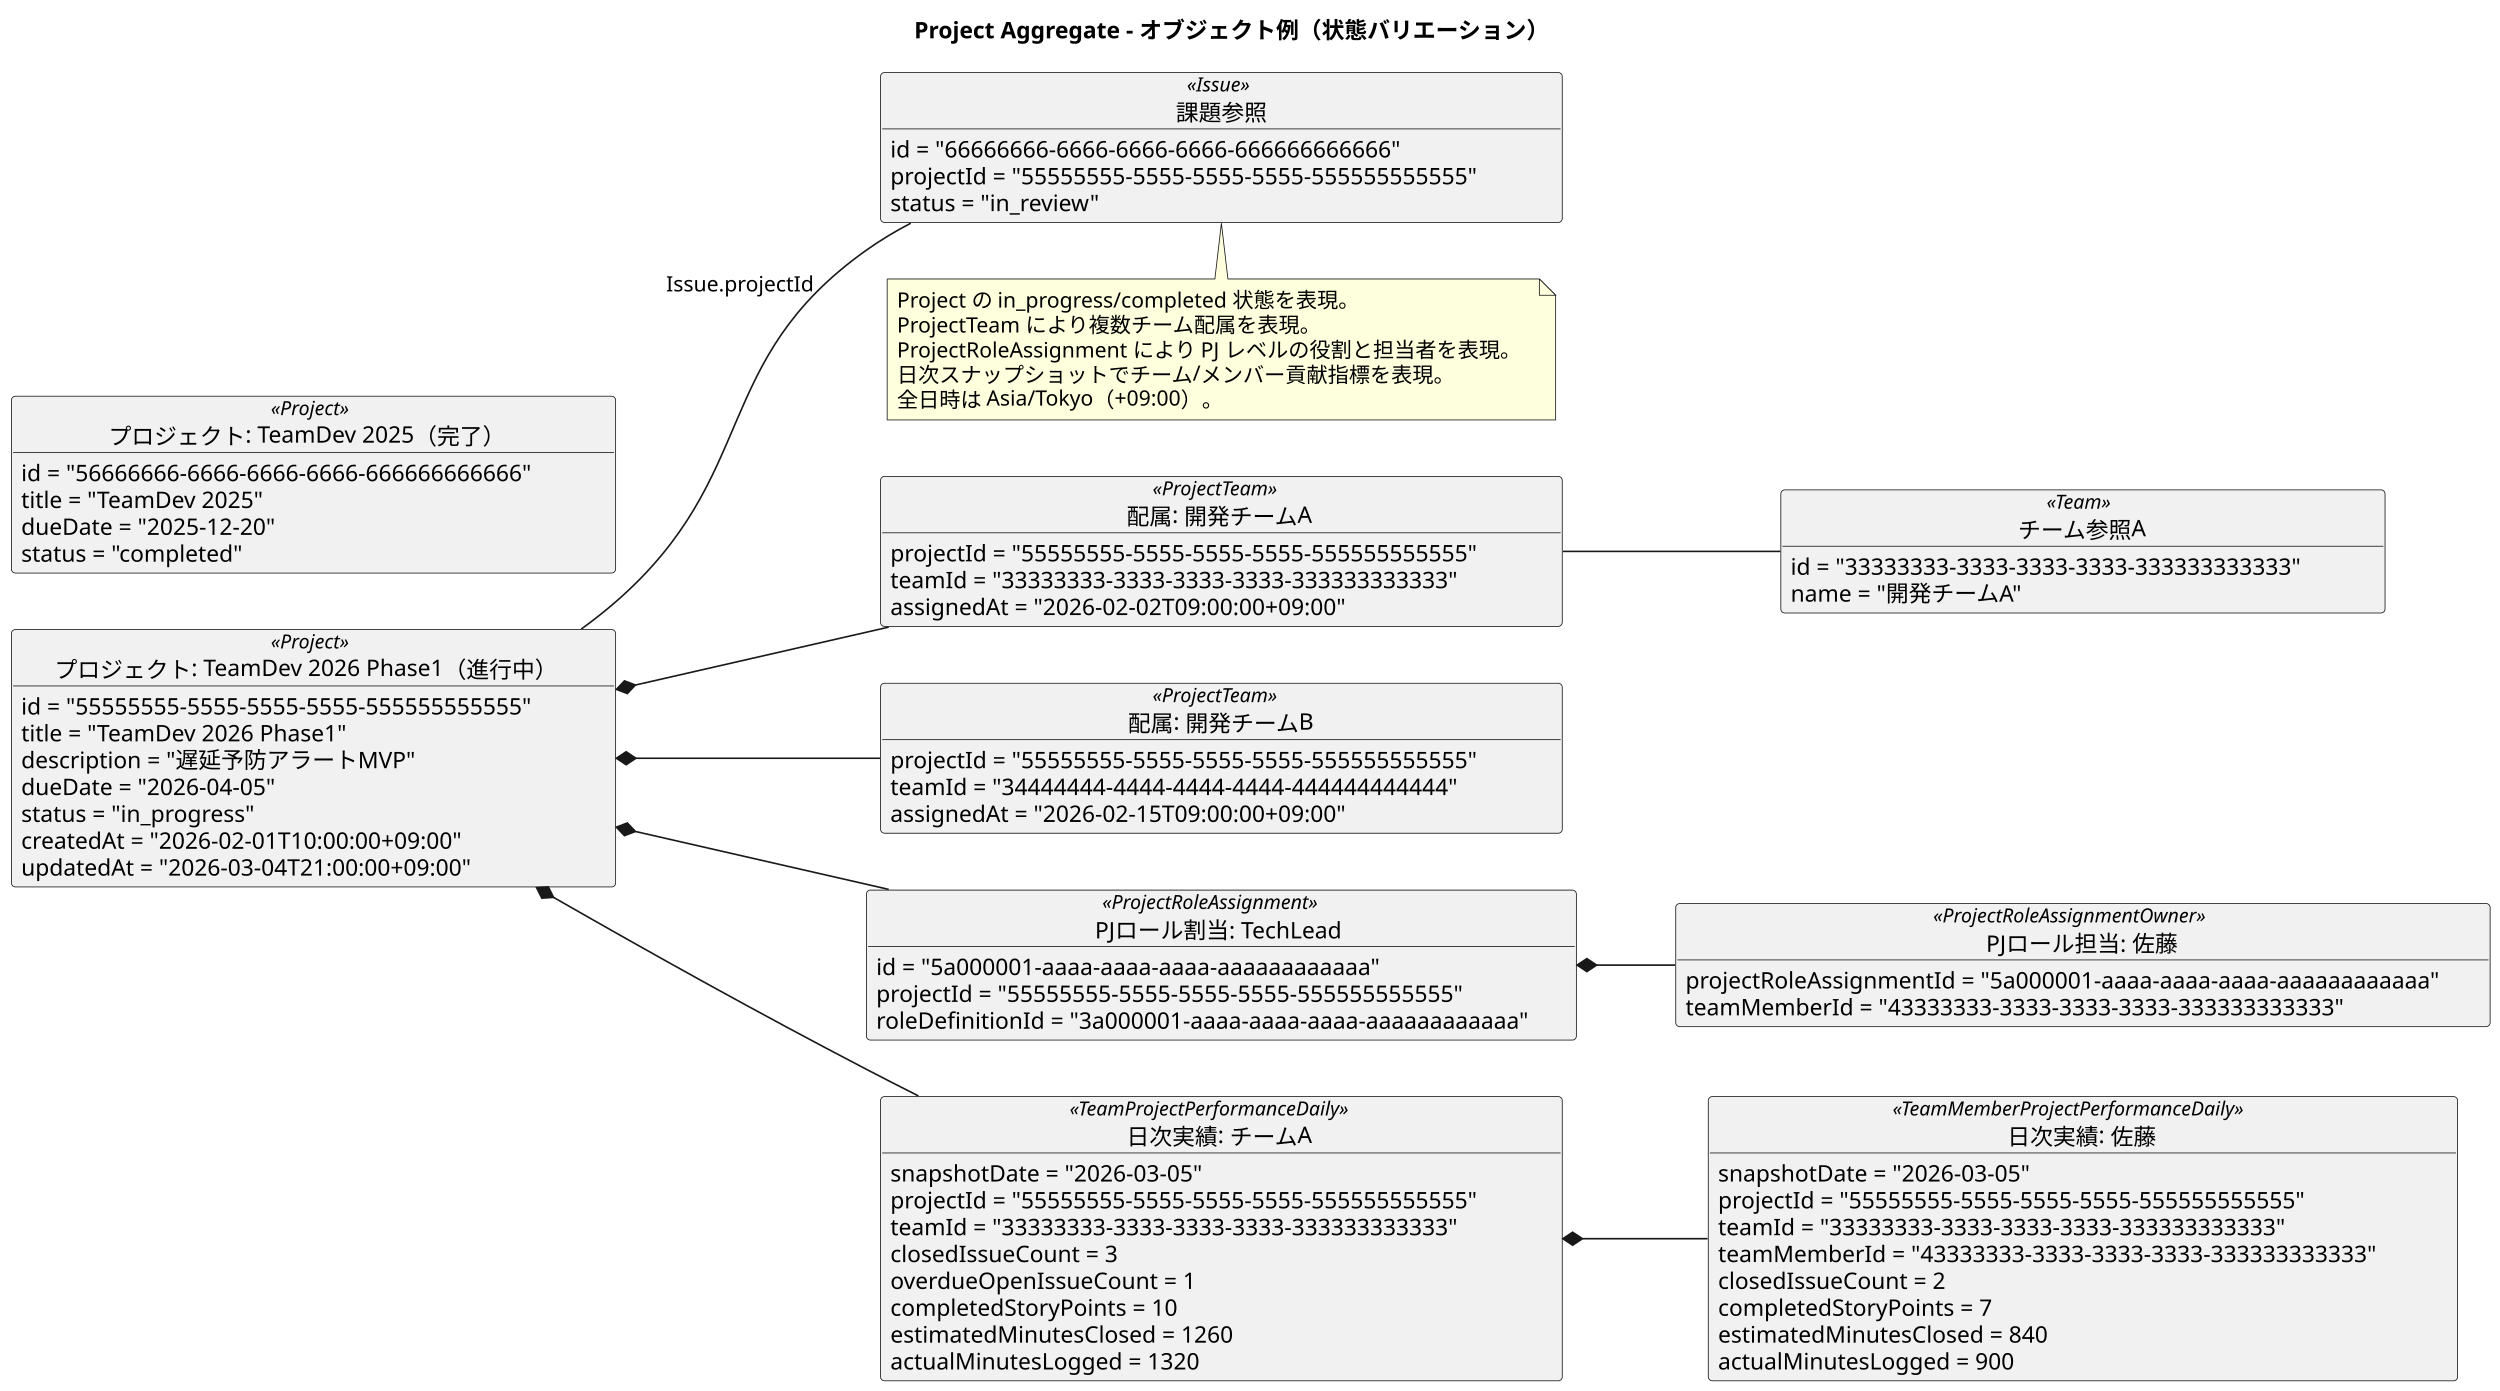
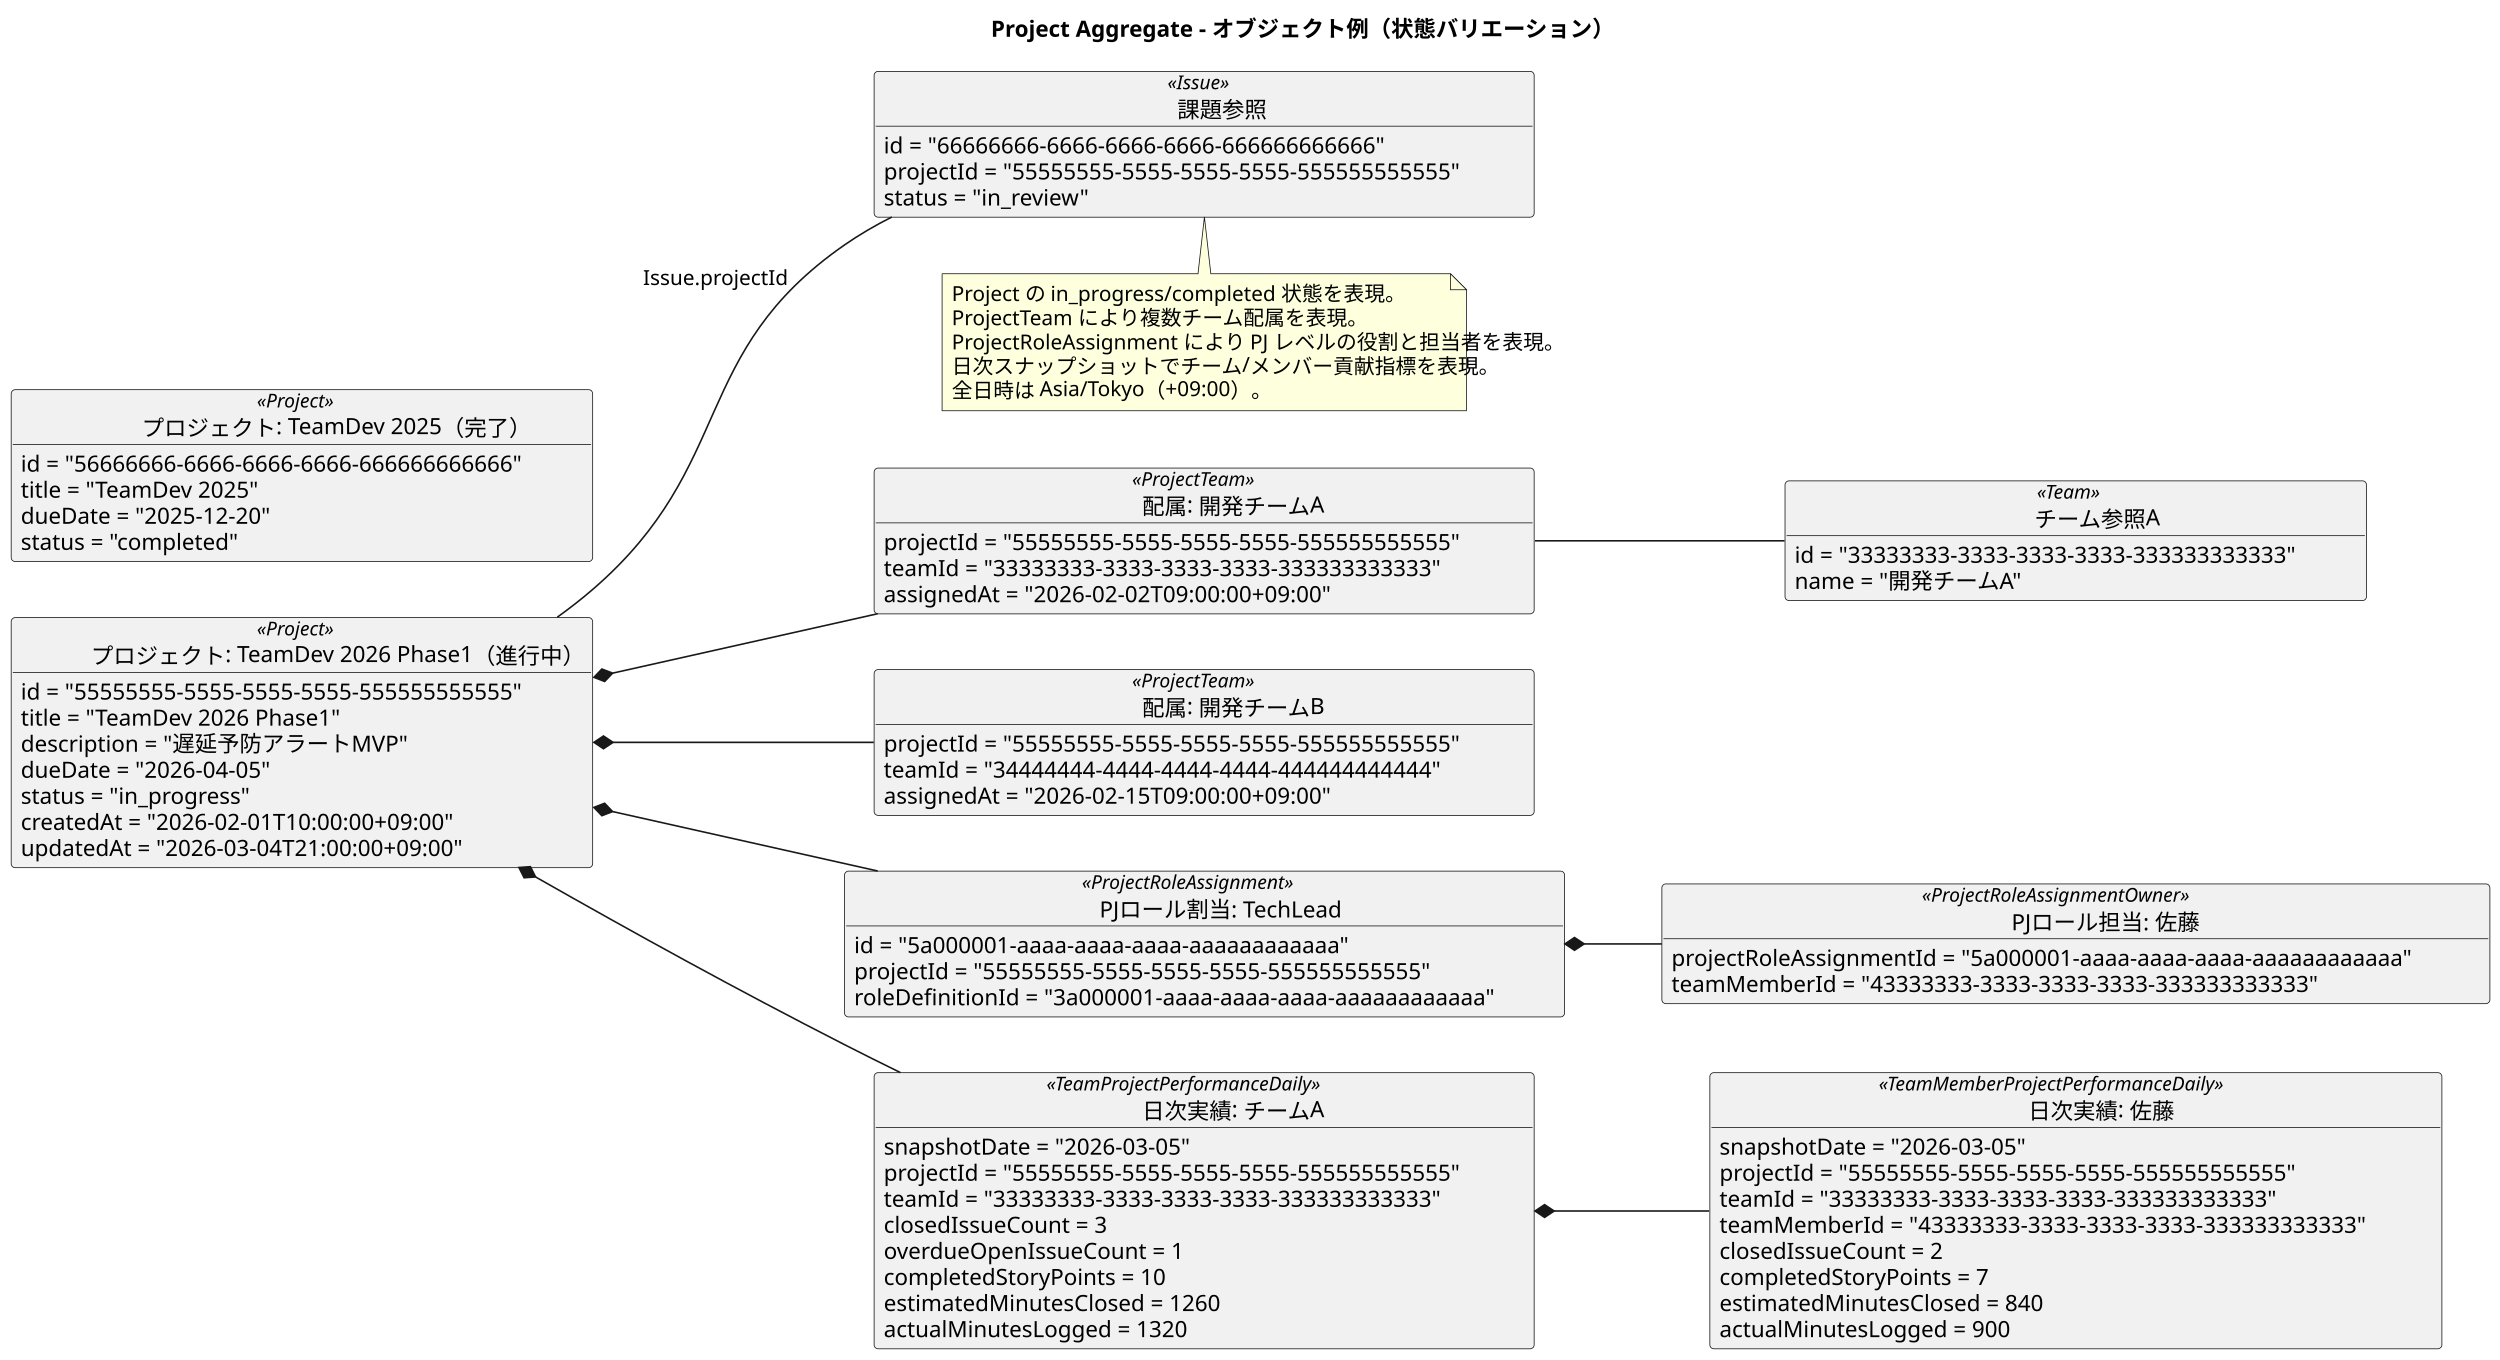
- <svg xmlns="http://www.w3.org/2000/svg" contentStyleType="text/css" data-diagram-type="CLASS" height="854px" preserveAspectRatio="none" style="width:1535px;height:854px;background:#FFFFFF;" version="1.1" viewBox="0 0 1535 854" width="1535px" zoomAndPan="magnify">
+ <svg xmlns="http://www.w3.org/2000/svg" contentStyleType="text/css" data-diagram-type="CLASS" height="850px" preserveAspectRatio="none" style="width:1563px;height:850px;background:#FFFFFF;" version="1.1" viewBox="0 0 1563 850" width="1563px" zoomAndPan="magnify">
  <defs />
  <g>
    <g class="title" data-source-line="1">
-       <text fill="#000000" font-family="sans-serif" font-size="14" font-weight="bold" lengthAdjust="spacing" textLength="399.356" x="561.295" y="23.535">Project Aggregate - オブジェクト例（状態バリエーション）</text>
+       <text fill="#000000" font-family="sans-serif" font-size="14" font-weight="bold" lengthAdjust="spacing" textLength="310.659" x="619.511" y="22.995">Project Aggregate - オブジェクト例（状態バリエーション）</text>
    </g>
    <g class="entity" data-qualified-name="project_in_progress" data-source-line="7" id="ent0002">
-       <rect fill="#F1F1F1" height="158.039" rx="2.5" ry="2.5" style="stroke:#181818;stroke-width:0.5;" width="370.989" x="7" y="386.55" />
-       <text fill="#000000" font-family="sans-serif" font-size="12" font-style="italic" lengthAdjust="spacing" textLength="52.459" x="166.265" y="398.151">«Project»</text>
-       <text fill="#000000" font-family="sans-serif" font-size="14" lengthAdjust="spacing" textLength="318.062" x="33.463" y="416.217">プロジェクト: TeamDev 2026 Phase1（進行中）</text>
-       <line style="stroke:#181818;stroke-width:0.5;" x1="8" x2="376.989" y1="421.171" y2="421.171" />
-       <text fill="#000000" font-family="sans-serif" font-size="14" lengthAdjust="spacing" textLength="358.989" x="13" y="438.706">id = "55555555-5555-5555-5555-555555555555"</text>
-       <text fill="#000000" font-family="sans-serif" font-size="14" lengthAdjust="spacing" textLength="212.017" x="13" y="455.194">title = "TeamDev 2026 Phase1"</text>
-       <text fill="#000000" font-family="sans-serif" font-size="14" lengthAdjust="spacing" textLength="247.475" x="13" y="471.682">description = "遅延予防アラートMVP"</text>
-       <text fill="#000000" font-family="sans-serif" font-size="14" lengthAdjust="spacing" textLength="174.023" x="13" y="488.171">dueDate = "2026-04-05"</text>
-       <text fill="#000000" font-family="sans-serif" font-size="14" lengthAdjust="spacing" textLength="151.019" x="13" y="504.659">status = "in_progress"</text>
-       <text fill="#000000" font-family="sans-serif" font-size="14" lengthAdjust="spacing" textLength="304.438" x="13" y="521.147">createdAt = "2026-02-01T10:00:00+09:00"</text>
-       <text fill="#000000" font-family="sans-serif" font-size="14" lengthAdjust="spacing" textLength="310.051" x="13" y="537.635">updatedAt = "2026-03-04T21:00:00+09:00"</text>
+       <rect fill="#F1F1F1" height="156.344" rx="2.5" ry="2.5" style="stroke:#181818;stroke-width:0.5;" width="363.524" x="7" y="386.127" />
+       <text fill="#000000" font-family="sans-serif" font-size="12" font-style="italic" lengthAdjust="spacing" textLength="56.344" x="160.59" y="397.266">«Project»</text>
+       <text fill="#000000" font-family="sans-serif" font-size="14" lengthAdjust="spacing" textLength="263.881" x="56.822" y="415.091">プロジェクト: TeamDev 2026 Phase1（進行中）</text>
+       <line style="stroke:#181818;stroke-width:0.5;" x1="8" x2="369.524" y1="420.393" y2="420.393" />
+       <text fill="#000000" font-family="sans-serif" font-size="14" lengthAdjust="spacing" textLength="351.524" x="13" y="437.388">id = "55555555-5555-5555-5555-555555555555"</text>
+       <text fill="#000000" font-family="sans-serif" font-size="14" lengthAdjust="spacing" textLength="223.18" x="13" y="453.685">title = "TeamDev 2026 Phase1"</text>
+       <text fill="#000000" font-family="sans-serif" font-size="14" lengthAdjust="spacing" textLength="208.66" x="13" y="469.981">description = "遅延予防アラートMVP"</text>
+       <text fill="#000000" font-family="sans-serif" font-size="14" lengthAdjust="spacing" textLength="174.706" x="13" y="486.278">dueDate = "2026-04-05"</text>
+       <text fill="#000000" font-family="sans-serif" font-size="14" lengthAdjust="spacing" textLength="157.343" x="13" y="502.575">status = "in_progress"</text>
+       <text fill="#000000" font-family="sans-serif" font-size="14" lengthAdjust="spacing" textLength="307.077" x="13" y="518.872">createdAt = "2026-02-01T10:00:00+09:00"</text>
+       <text fill="#000000" font-family="sans-serif" font-size="14" lengthAdjust="spacing" textLength="311.657" x="13" y="535.169">updatedAt = "2026-03-04T21:00:00+09:00"</text>
    </g>
    <g class="entity" data-qualified-name="project_completed" data-source-line="17" id="ent0003">
-       <rect fill="#F1F1F1" height="108.574" rx="2.5" ry="2.5" style="stroke:#181818;stroke-width:0.5;" width="370.989" x="7" y="243.28" />
-       <text fill="#000000" font-family="sans-serif" font-size="12" font-style="italic" lengthAdjust="spacing" textLength="52.459" x="166.265" y="254.881">«Project»</text>
-       <text fill="#000000" font-family="sans-serif" font-size="14" lengthAdjust="spacing" textLength="251.685" x="66.652" y="272.947">プロジェクト: TeamDev 2025（完了）</text>
-       <line style="stroke:#181818;stroke-width:0.5;" x1="8" x2="376.989" y1="277.901" y2="277.901" />
-       <text fill="#000000" font-family="sans-serif" font-size="14" lengthAdjust="spacing" textLength="358.989" x="13" y="295.436">id = "56666666-6666-6666-6666-666666666666"</text>
-       <text fill="#000000" font-family="sans-serif" font-size="14" lengthAdjust="spacing" textLength="159.64" x="13" y="311.924">title = "TeamDev 2025"</text>
-       <text fill="#000000" font-family="sans-serif" font-size="14" lengthAdjust="spacing" textLength="174.023" x="13" y="328.412">dueDate = "2025-12-20"</text>
-       <text fill="#000000" font-family="sans-serif" font-size="14" lengthAdjust="spacing" textLength="142.96" x="13" y="344.901">status = "completed"</text>
+       <rect fill="#F1F1F1" height="107.453" rx="2.5" ry="2.5" style="stroke:#181818;stroke-width:0.5;" width="363.524" x="7" y="243.627" />
+       <text fill="#000000" font-family="sans-serif" font-size="12" font-style="italic" lengthAdjust="spacing" textLength="56.344" x="160.59" y="254.766">«Project»</text>
+       <text fill="#000000" font-family="sans-serif" font-size="14" lengthAdjust="spacing" textLength="200.32" x="88.602" y="272.591">プロジェクト: TeamDev 2025（完了）</text>
+       <line style="stroke:#181818;stroke-width:0.5;" x1="8" x2="369.524" y1="277.893" y2="277.893" />
+       <text fill="#000000" font-family="sans-serif" font-size="14" lengthAdjust="spacing" textLength="351.524" x="13" y="294.888">id = "56666666-6666-6666-6666-666666666666"</text>
+       <text fill="#000000" font-family="sans-serif" font-size="14" lengthAdjust="spacing" textLength="168.02" x="13" y="311.185">title = "TeamDev 2025"</text>
+       <text fill="#000000" font-family="sans-serif" font-size="14" lengthAdjust="spacing" textLength="174.706" x="13" y="327.481">dueDate = "2025-12-20"</text>
+       <text fill="#000000" font-family="sans-serif" font-size="14" lengthAdjust="spacing" textLength="150.808" x="13" y="343.778">status = "completed"</text>
    </g>
    <g class="entity" data-qualified-name="project_team_a" data-source-line="24" id="ent0004">
-       <rect fill="#F1F1F1" height="92.086" rx="2.5" ry="2.5" style="stroke:#181818;stroke-width:0.5;" width="418.581" x="540.65" y="292.519" />
-       <text fill="#000000" font-family="sans-serif" font-size="12" font-style="italic" lengthAdjust="spacing" textLength="84.562" x="707.659" y="304.121">«ProjectTeam»</text>
-       <text fill="#000000" font-family="sans-serif" font-size="14" lengthAdjust="spacing" textLength="116.519" x="691.681" y="322.188">配属: 開発チームA</text>
-       <line style="stroke:#181818;stroke-width:0.5;" x1="541.65" x2="958.231" y1="327.141" y2="327.141" />
-       <text fill="#000000" font-family="sans-serif" font-size="14" lengthAdjust="spacing" textLength="406.581" x="546.65" y="344.676">projectId = "55555555-5555-5555-5555-555555555555"</text>
-       <text fill="#000000" font-family="sans-serif" font-size="14" lengthAdjust="spacing" textLength="392.813" x="546.65" y="361.164">teamId = "33333333-3333-3333-3333-333333333333"</text>
-       <text fill="#000000" font-family="sans-serif" font-size="14" lengthAdjust="spacing" textLength="314.241" x="546.65" y="377.652">assignedAt = "2026-02-02T09:00:00+09:00"</text>
+       <rect fill="#F1F1F1" height="91.156" rx="2.5" ry="2.5" style="stroke:#181818;stroke-width:0.5;" width="412.661" x="546.5" y="292.627" />
+       <text fill="#000000" font-family="sans-serif" font-size="12" font-style="italic" lengthAdjust="spacing" textLength="90.1" x="707.781" y="303.766">«ProjectTeam»</text>
+       <text fill="#000000" font-family="sans-serif" font-size="14" lengthAdjust="spacing" textLength="77.554" x="714.054" y="321.591">配属: 開発チームA</text>
+       <line style="stroke:#181818;stroke-width:0.5;" x1="547.5" x2="958.161" y1="326.893" y2="326.893" />
+       <text fill="#000000" font-family="sans-serif" font-size="14" lengthAdjust="spacing" textLength="400.661" x="552.5" y="343.888">projectId = "55555555-5555-5555-5555-555555555555"</text>
+       <text fill="#000000" font-family="sans-serif" font-size="14" lengthAdjust="spacing" textLength="388.083" x="552.5" y="360.185">teamId = "33333333-3333-3333-3333-333333333333"</text>
+       <text fill="#000000" font-family="sans-serif" font-size="14" lengthAdjust="spacing" textLength="315.759" x="552.5" y="376.481">assignedAt = "2026-02-02T09:00:00+09:00"</text>
    </g>
    <g class="entity" data-qualified-name="project_team_b" data-source-line="30" id="ent0005">
-       <rect fill="#F1F1F1" height="92.086" rx="2.5" ry="2.5" style="stroke:#181818;stroke-width:0.5;" width="418.581" x="540.65" y="419.519" />
-       <text fill="#000000" font-family="sans-serif" font-size="12" font-style="italic" lengthAdjust="spacing" textLength="84.562" x="707.659" y="431.121">«ProjectTeam»</text>
-       <text fill="#000000" font-family="sans-serif" font-size="14" lengthAdjust="spacing" textLength="114.912" x="692.485" y="449.188">配属: 開発チームB</text>
-       <line style="stroke:#181818;stroke-width:0.5;" x1="541.65" x2="958.231" y1="454.141" y2="454.141" />
-       <text fill="#000000" font-family="sans-serif" font-size="14" lengthAdjust="spacing" textLength="406.581" x="546.65" y="471.676">projectId = "55555555-5555-5555-5555-555555555555"</text>
-       <text fill="#000000" font-family="sans-serif" font-size="14" lengthAdjust="spacing" textLength="392.813" x="546.65" y="488.164">teamId = "34444444-4444-4444-4444-444444444444"</text>
-       <text fill="#000000" font-family="sans-serif" font-size="14" lengthAdjust="spacing" textLength="314.241" x="546.65" y="504.652">assignedAt = "2026-02-15T09:00:00+09:00"</text>
+       <rect fill="#F1F1F1" height="91.156" rx="2.5" ry="2.5" style="stroke:#181818;stroke-width:0.5;" width="412.661" x="546.5" y="418.627" />
+       <text fill="#000000" font-family="sans-serif" font-size="12" font-style="italic" lengthAdjust="spacing" textLength="90.1" x="707.781" y="429.766">«ProjectTeam»</text>
+       <text fill="#000000" font-family="sans-serif" font-size="14" lengthAdjust="spacing" textLength="77.581" x="714.04" y="447.591">配属: 開発チームB</text>
+       <line style="stroke:#181818;stroke-width:0.5;" x1="547.5" x2="958.161" y1="452.893" y2="452.893" />
+       <text fill="#000000" font-family="sans-serif" font-size="14" lengthAdjust="spacing" textLength="400.661" x="552.5" y="469.888">projectId = "55555555-5555-5555-5555-555555555555"</text>
+       <text fill="#000000" font-family="sans-serif" font-size="14" lengthAdjust="spacing" textLength="388.083" x="552.5" y="486.185">teamId = "34444444-4444-4444-4444-444444444444"</text>
+       <text fill="#000000" font-family="sans-serif" font-size="14" lengthAdjust="spacing" textLength="315.759" x="552.5" y="502.481">assignedAt = "2026-02-15T09:00:00+09:00"</text>
    </g>
    <g class="entity" data-qualified-name="project_role_techlead" data-source-line="36" id="ent0006">
-       <rect fill="#F1F1F1" height="92.086" rx="2.5" ry="2.5" style="stroke:#181818;stroke-width:0.5;" width="435.91" x="531.99" y="546.519" />
-       <text fill="#000000" font-family="sans-serif" font-size="12" font-style="italic" lengthAdjust="spacing" textLength="146.309" x="676.791" y="558.121">«ProjectRoleAssignment»</text>
-       <text fill="#000000" font-family="sans-serif" font-size="14" lengthAdjust="spacing" textLength="155.272" x="672.309" y="576.188">PJロール割当: TechLead</text>
-       <line style="stroke:#181818;stroke-width:0.5;" x1="532.99" x2="966.9" y1="581.141" y2="581.141" />
-       <text fill="#000000" font-family="sans-serif" font-size="14" lengthAdjust="spacing" textLength="330.962" x="537.99" y="598.676">id = "5a000001-aaaa-aaaa-aaaa-aaaaaaaaaaaa"</text>
-       <text fill="#000000" font-family="sans-serif" font-size="14" lengthAdjust="spacing" textLength="406.581" x="537.99" y="615.164">projectId = "55555555-5555-5555-5555-555555555555"</text>
-       <text fill="#000000" font-family="sans-serif" font-size="14" lengthAdjust="spacing" textLength="423.91" x="537.99" y="631.652">roleDefinitionId = "3a000001-aaaa-aaaa-aaaa-aaaaaaaaaaaa"</text>
+       <rect fill="#F1F1F1" height="91.156" rx="2.5" ry="2.5" style="stroke:#181818;stroke-width:0.5;" width="450.177" x="528" y="544.627" />
+       <text fill="#000000" font-family="sans-serif" font-size="12" font-style="italic" lengthAdjust="spacing" textLength="153.393" x="676.392" y="555.766">«ProjectRoleAssignment»</text>
+       <text fill="#000000" font-family="sans-serif" font-size="14" lengthAdjust="spacing" textLength="131.359" x="687.409" y="573.591">PJロール割当: TechLead</text>
+       <line style="stroke:#181818;stroke-width:0.5;" x1="529" x2="977.177" y1="578.893" y2="578.893" />
+       <text fill="#000000" font-family="sans-serif" font-size="14" lengthAdjust="spacing" textLength="343.321" x="534" y="595.888">id = "5a000001-aaaa-aaaa-aaaa-aaaaaaaaaaaa"</text>
+       <text fill="#000000" font-family="sans-serif" font-size="14" lengthAdjust="spacing" textLength="400.661" x="534" y="612.185">projectId = "55555555-5555-5555-5555-555555555555"</text>
+       <text fill="#000000" font-family="sans-serif" font-size="14" lengthAdjust="spacing" textLength="438.177" x="534" y="628.481">roleDefinitionId = "3a000001-aaaa-aaaa-aaaa-aaaaaaaaaaaa"</text>
    </g>
    <g class="entity" data-qualified-name="project_role_owner_taro" data-source-line="42" id="ent0007">
-       <rect fill="#F1F1F1" height="75.598" rx="2.5" ry="2.5" style="stroke:#181818;stroke-width:0.5;" width="500.045" x="1028.9" y="554.769" />
-       <text fill="#000000" font-family="sans-serif" font-size="12" font-style="italic" lengthAdjust="spacing" textLength="183.92" x="1186.963" y="566.371">«ProjectRoleAssignmentOwner»</text>
-       <text fill="#000000" font-family="sans-serif" font-size="14" lengthAdjust="spacing" textLength="118.952" x="1219.446" y="584.438">PJロール担当: 佐藤</text>
-       <line style="stroke:#181818;stroke-width:0.5;" x1="1029.9" x2="1527.945" y1="589.391" y2="589.391" />
-       <text fill="#000000" font-family="sans-serif" font-size="14" lengthAdjust="spacing" textLength="488.045" x="1034.9" y="606.926">projectRoleAssignmentId = "5a000001-aaaa-aaaa-aaaa-aaaaaaaaaaaa"</text>
-       <text fill="#000000" font-family="sans-serif" font-size="14" lengthAdjust="spacing" textLength="448.082" x="1034.9" y="623.414">teamMemberId = "43333333-3333-3333-3333-333333333333"</text>
+       <rect fill="#F1F1F1" height="74.859" rx="2.5" ry="2.5" style="stroke:#181818;stroke-width:0.5;" width="517.682" x="1039" y="552.627" />
+       <text fill="#000000" font-family="sans-serif" font-size="12" font-style="italic" lengthAdjust="spacing" textLength="192.574" x="1201.554" y="563.766">«ProjectRoleAssignmentOwner»</text>
+       <text fill="#000000" font-family="sans-serif" font-size="14" lengthAdjust="spacing" textLength="80.548" x="1257.567" y="581.591">PJロール担当: 佐藤</text>
+       <line style="stroke:#181818;stroke-width:0.5;" x1="1040" x2="1555.682" y1="586.893" y2="586.893" />
+       <text fill="#000000" font-family="sans-serif" font-size="14" lengthAdjust="spacing" textLength="505.682" x="1045" y="603.888">projectRoleAssignmentId = "5a000001-aaaa-aaaa-aaaa-aaaaaaaaaaaa"</text>
+       <text fill="#000000" font-family="sans-serif" font-size="14" lengthAdjust="spacing" textLength="445.669" x="1045" y="620.185">teamMemberId = "43333333-3333-3333-3333-333333333333"</text>
    </g>
    <g class="entity" data-qualified-name="perf_team_daily" data-source-line="47" id="ent0008">
-       <rect fill="#F1F1F1" height="174.527" rx="2.5" ry="2.5" style="stroke:#181818;stroke-width:0.5;" width="418.581" x="540.65" y="673.299" />
-       <text fill="#000000" font-family="sans-serif" font-size="12" font-style="italic" lengthAdjust="spacing" textLength="186.416" x="656.732" y="684.901">«TeamProjectPerformanceDaily»</text>
-       <text fill="#000000" font-family="sans-serif" font-size="14" lengthAdjust="spacing" textLength="116.519" x="691.681" y="702.967">日次実績: チームA</text>
-       <line style="stroke:#181818;stroke-width:0.5;" x1="541.65" x2="958.231" y1="707.921" y2="707.921" />
-       <text fill="#000000" font-family="sans-serif" font-size="14" lengthAdjust="spacing" textLength="210.752" x="546.65" y="725.456">snapshotDate = "2026-03-05"</text>
-       <text fill="#000000" font-family="sans-serif" font-size="14" lengthAdjust="spacing" textLength="406.581" x="546.65" y="741.944">projectId = "55555555-5555-5555-5555-555555555555"</text>
-       <text fill="#000000" font-family="sans-serif" font-size="14" lengthAdjust="spacing" textLength="392.813" x="546.65" y="758.432">teamId = "33333333-3333-3333-3333-333333333333"</text>
-       <text fill="#000000" font-family="sans-serif" font-size="14" lengthAdjust="spacing" textLength="148.101" x="546.65" y="774.921">closedIssueCount = 3</text>
-       <text fill="#000000" font-family="sans-serif" font-size="14" lengthAdjust="spacing" textLength="195.385" x="546.65" y="791.409">overdueOpenIssueCount = 1</text>
-       <text fill="#000000" font-family="sans-serif" font-size="14" lengthAdjust="spacing" textLength="184.905" x="546.65" y="807.897">completedStoryPoints = 10</text>
-       <text fill="#000000" font-family="sans-serif" font-size="14" lengthAdjust="spacing" textLength="222.004" x="546.65" y="824.385">estimatedMinutesClosed = 1260</text>
-       <text fill="#000000" font-family="sans-serif" font-size="14" lengthAdjust="spacing" textLength="199.794" x="546.65" y="840.874">actualMinutesLogged = 1320</text>
+       <rect fill="#F1F1F1" height="172.641" rx="2.5" ry="2.5" style="stroke:#181818;stroke-width:0.5;" width="412.661" x="546.5" y="670.627" />
+       <text fill="#000000" font-family="sans-serif" font-size="12" font-style="italic" lengthAdjust="spacing" textLength="197.144" x="654.258" y="681.766">«TeamProjectPerformanceDaily»</text>
+       <text fill="#000000" font-family="sans-serif" font-size="14" lengthAdjust="spacing" textLength="77.554" x="714.054" y="699.591">日次実績: チームA</text>
+       <line style="stroke:#181818;stroke-width:0.5;" x1="547.5" x2="958.161" y1="704.893" y2="704.893" />
+       <text fill="#000000" font-family="sans-serif" font-size="14" lengthAdjust="spacing" textLength="212.188" x="552.5" y="721.888">snapshotDate = "2026-03-05"</text>
+       <text fill="#000000" font-family="sans-serif" font-size="14" lengthAdjust="spacing" textLength="400.661" x="552.5" y="738.185">projectId = "55555555-5555-5555-5555-555555555555"</text>
+       <text fill="#000000" font-family="sans-serif" font-size="14" lengthAdjust="spacing" textLength="388.083" x="552.5" y="754.481">teamId = "33333333-3333-3333-3333-333333333333"</text>
+       <text fill="#000000" font-family="sans-serif" font-size="14" lengthAdjust="spacing" textLength="152.264" x="552.5" y="770.778">closedIssueCount = 3</text>
+       <text fill="#000000" font-family="sans-serif" font-size="14" lengthAdjust="spacing" textLength="202.303" x="552.5" y="787.075">overdueOpenIssueCount = 1</text>
+       <text fill="#000000" font-family="sans-serif" font-size="14" lengthAdjust="spacing" textLength="192.261" x="552.5" y="803.372">completedStoryPoints = 10</text>
+       <text fill="#000000" font-family="sans-serif" font-size="14" lengthAdjust="spacing" textLength="228.888" x="552.5" y="819.669">estimatedMinutesClosed = 1260</text>
+       <text fill="#000000" font-family="sans-serif" font-size="14" lengthAdjust="spacing" textLength="206.117" x="552.5" y="835.966">actualMinutesLogged = 1320</text>
    </g>
    <g class="entity" data-qualified-name="perf_member_daily" data-source-line="58" id="ent0009">
-       <rect fill="#F1F1F1" height="174.527" rx="2.5" ry="2.5" style="stroke:#181818;stroke-width:0.5;" width="460.082" x="1048.88" y="673.299" />
-       <text fill="#000000" font-family="sans-serif" font-size="12" font-style="italic" lengthAdjust="spacing" textLength="233.789" x="1162.026" y="684.901">«TeamMemberProjectPerformanceDaily»</text>
-       <text fill="#000000" font-family="sans-serif" font-size="14" lengthAdjust="spacing" textLength="92.859" x="1232.491" y="702.967">日次実績: 佐藤</text>
-       <line style="stroke:#181818;stroke-width:0.5;" x1="1049.88" x2="1507.962" y1="707.921" y2="707.921" />
-       <text fill="#000000" font-family="sans-serif" font-size="14" lengthAdjust="spacing" textLength="210.752" x="1054.88" y="725.456">snapshotDate = "2026-03-05"</text>
-       <text fill="#000000" font-family="sans-serif" font-size="14" lengthAdjust="spacing" textLength="406.581" x="1054.88" y="741.944">projectId = "55555555-5555-5555-5555-555555555555"</text>
-       <text fill="#000000" font-family="sans-serif" font-size="14" lengthAdjust="spacing" textLength="392.813" x="1054.88" y="758.432">teamId = "33333333-3333-3333-3333-333333333333"</text>
-       <text fill="#000000" font-family="sans-serif" font-size="14" lengthAdjust="spacing" textLength="448.082" x="1054.88" y="774.921">teamMemberId = "43333333-3333-3333-3333-333333333333"</text>
-       <text fill="#000000" font-family="sans-serif" font-size="14" lengthAdjust="spacing" textLength="148.101" x="1054.88" y="791.409">closedIssueCount = 2</text>
-       <text fill="#000000" font-family="sans-serif" font-size="14" lengthAdjust="spacing" textLength="176.053" x="1054.88" y="807.897">completedStoryPoints = 7</text>
-       <text fill="#000000" font-family="sans-serif" font-size="14" lengthAdjust="spacing" textLength="213.151" x="1054.88" y="824.385">estimatedMinutesClosed = 840</text>
-       <text fill="#000000" font-family="sans-serif" font-size="14" lengthAdjust="spacing" textLength="190.941" x="1054.88" y="840.874">actualMinutesLogged = 900</text>
+       <rect fill="#F1F1F1" height="172.641" rx="2.5" ry="2.5" style="stroke:#181818;stroke-width:0.5;" width="457.669" x="1069" y="670.627" />
+       <text fill="#000000" font-family="sans-serif" font-size="12" font-style="italic" lengthAdjust="spacing" textLength="246.504" x="1174.582" y="681.766">«TeamMemberProjectPerformanceDaily»</text>
+       <text fill="#000000" font-family="sans-serif" font-size="14" lengthAdjust="spacing" textLength="59.575" x="1268.047" y="699.591">日次実績: 佐藤</text>
+       <line style="stroke:#181818;stroke-width:0.5;" x1="1070" x2="1525.669" y1="704.893" y2="704.893" />
+       <text fill="#000000" font-family="sans-serif" font-size="14" lengthAdjust="spacing" textLength="212.188" x="1075" y="721.888">snapshotDate = "2026-03-05"</text>
+       <text fill="#000000" font-family="sans-serif" font-size="14" lengthAdjust="spacing" textLength="400.661" x="1075" y="738.185">projectId = "55555555-5555-5555-5555-555555555555"</text>
+       <text fill="#000000" font-family="sans-serif" font-size="14" lengthAdjust="spacing" textLength="388.083" x="1075" y="754.481">teamId = "33333333-3333-3333-3333-333333333333"</text>
+       <text fill="#000000" font-family="sans-serif" font-size="14" lengthAdjust="spacing" textLength="445.669" x="1075" y="770.778">teamMemberId = "43333333-3333-3333-3333-333333333333"</text>
+       <text fill="#000000" font-family="sans-serif" font-size="14" lengthAdjust="spacing" textLength="152.264" x="1075" y="787.075">closedIssueCount = 2</text>
+       <text fill="#000000" font-family="sans-serif" font-size="14" lengthAdjust="spacing" textLength="183.353" x="1075" y="803.372">completedStoryPoints = 7</text>
+       <text fill="#000000" font-family="sans-serif" font-size="14" lengthAdjust="spacing" textLength="219.981" x="1075" y="819.669">estimatedMinutesClosed = 840</text>
+       <text fill="#000000" font-family="sans-serif" font-size="14" lengthAdjust="spacing" textLength="197.21" x="1075" y="835.966">actualMinutesLogged = 900</text>
    </g>
    <g class="entity" data-qualified-name="team_a" data-source-line="69" id="ent0010">
-       <rect fill="#F1F1F1" height="75.598" rx="2.5" ry="2.5" style="stroke:#181818;stroke-width:0.5;" width="370.989" x="1093.43" y="300.769" />
-       <text fill="#000000" font-family="sans-serif" font-size="12" font-style="italic" lengthAdjust="spacing" textLength="44.678" x="1256.586" y="312.371">«Team»</text>
-       <text fill="#000000" font-family="sans-serif" font-size="14" lengthAdjust="spacing" textLength="79.659" x="1239.095" y="330.438">チーム参照A</text>
-       <line style="stroke:#181818;stroke-width:0.5;" x1="1094.43" x2="1463.419" y1="335.391" y2="335.391" />
-       <text fill="#000000" font-family="sans-serif" font-size="14" lengthAdjust="spacing" textLength="358.989" x="1099.43" y="352.926">id = "33333333-3333-3333-3333-333333333333"</text>
-       <text fill="#000000" font-family="sans-serif" font-size="14" lengthAdjust="spacing" textLength="147.397" x="1099.43" y="369.414">name = "開発チームA"</text>
+       <rect fill="#F1F1F1" height="74.859" rx="2.5" ry="2.5" style="stroke:#181818;stroke-width:0.5;" width="363.524" x="1116" y="300.627" />
+       <text fill="#000000" font-family="sans-serif" font-size="12" font-style="italic" lengthAdjust="spacing" textLength="48.568" x="1273.478" y="311.766">«Team»</text>
+       <text fill="#000000" font-family="sans-serif" font-size="14" lengthAdjust="spacing" textLength="51.584" x="1271.97" y="329.591">チーム参照A</text>
+       <line style="stroke:#181818;stroke-width:0.5;" x1="1117" x2="1478.524" y1="334.893" y2="334.893" />
+       <text fill="#000000" font-family="sans-serif" font-size="14" lengthAdjust="spacing" textLength="351.524" x="1122" y="351.888">id = "33333333-3333-3333-3333-333333333333"</text>
+       <text fill="#000000" font-family="sans-serif" font-size="14" lengthAdjust="spacing" textLength="124.797" x="1122" y="368.185">name = "開発チームA"</text>
    </g>
    <g class="entity" data-qualified-name="issue_ref" data-source-line="74" id="ent0011">
-       <rect fill="#F1F1F1" height="92.086" rx="2.5" ry="2.5" style="stroke:#181818;stroke-width:0.5;" width="418.581" x="540.65" y="44.52" />
-       <text fill="#000000" font-family="sans-serif" font-size="12" font-style="italic" lengthAdjust="spacing" textLength="42.398" x="728.741" y="56.121">«Issue»</text>
-       <text fill="#000000" font-family="sans-serif" font-size="14" lengthAdjust="spacing" textLength="56" x="721.941" y="74.188">課題参照</text>
-       <line style="stroke:#181818;stroke-width:0.5;" x1="541.65" x2="958.231" y1="79.141" y2="79.141" />
-       <text fill="#000000" font-family="sans-serif" font-size="14" lengthAdjust="spacing" textLength="358.989" x="546.65" y="96.676">id = "66666666-6666-6666-6666-666666666666"</text>
-       <text fill="#000000" font-family="sans-serif" font-size="14" lengthAdjust="spacing" textLength="406.581" x="546.65" y="113.164">projectId = "55555555-5555-5555-5555-555555555555"</text>
-       <text fill="#000000" font-family="sans-serif" font-size="14" lengthAdjust="spacing" textLength="134.757" x="546.65" y="129.652">status = "in_review"</text>
+       <rect fill="#F1F1F1" height="91.156" rx="2.5" ry="2.5" style="stroke:#181818;stroke-width:0.5;" width="412.661" x="546.5" y="44.627" />
+       <text fill="#000000" font-family="sans-serif" font-size="12" font-style="italic" lengthAdjust="spacing" textLength="45.844" x="729.909" y="55.766">«Issue»</text>
+       <text fill="#000000" font-family="sans-serif" font-size="14" lengthAdjust="spacing" textLength="33.605" x="736.028" y="73.591">課題参照</text>
+       <line style="stroke:#181818;stroke-width:0.5;" x1="547.5" x2="958.161" y1="78.893" y2="78.893" />
+       <text fill="#000000" font-family="sans-serif" font-size="14" lengthAdjust="spacing" textLength="351.524" x="552.5" y="95.888">id = "66666666-6666-6666-6666-666666666666"</text>
+       <text fill="#000000" font-family="sans-serif" font-size="14" lengthAdjust="spacing" textLength="400.661" x="552.5" y="112.185">projectId = "55555555-5555-5555-5555-555555555555"</text>
+       <text fill="#000000" font-family="sans-serif" font-size="14" lengthAdjust="spacing" textLength="142.898" x="552.5" y="128.481">status = "in_review"</text>
    </g>
    <g class="entity" data-qualified-name="GMN20" data-source-line="90" id="ent0021">
-       <path d="M544.72,171.29 L544.72,257.842 A0,0 0 0 0 544.72,257.842 L955.168,257.842 A0,0 0 0 0 955.168,257.842 L955.168,181.29 L945.168,171.29 L753.94,171.29 L749.94,137.049 L745.94,171.29 L544.72,171.29 A0,0 0 0 0 544.72,171.29" fill="#FEFFDD" style="stroke:#181818;stroke-width:0.5;" />
-       <path d="M945.168,171.29 L945.168,181.29 L955.168,181.29 L945.168,171.29" fill="#FEFFDD" style="stroke:#181818;stroke-width:0.5;" />
-       <text fill="#000000" font-family="sans-serif" font-size="13" lengthAdjust="spacing" textLength="293.351" x="550.72" y="188.858">Project の in_progress/completed 状態を表現。</text>
-       <text fill="#000000" font-family="sans-serif" font-size="13" lengthAdjust="spacing" textLength="264.101" x="550.72" y="204.168">ProjectTeam により複数チーム配属を表現。</text>
-       <text fill="#000000" font-family="sans-serif" font-size="13" lengthAdjust="spacing" textLength="389.448" x="550.72" y="219.479">ProjectRoleAssignment により PJ レベルの役割と担当者を表現。</text>
-       <text fill="#000000" font-family="sans-serif" font-size="13" lengthAdjust="spacing" textLength="344.817" x="550.72" y="234.79">日次スナップショットでチーム/メンバー貢献指標を表現。</text>
-       <text fill="#000000" font-family="sans-serif" font-size="13" lengthAdjust="spacing" textLength="214.373" x="550.72" y="250.1">全日時は Asia/Tokyo（+09:00）。</text>
+       <path d="M589,171.127 L589,256.791 A0,0 0 0 0 589,256.791 L916.82,256.791 A0,0 0 0 0 916.82,256.791 L916.82,181.127 L906.82,171.127 L757,171.127 L753,135.627 L749,171.127 L589,171.127 A0,0 0 0 0 589,171.127" fill="#FEFFDD" style="stroke:#181818;stroke-width:0.5;" />
+       <path d="M906.82,171.127 L906.82,181.127 L916.82,181.127 L906.82,171.127" fill="#FEFFDD" style="stroke:#181818;stroke-width:0.5;" />
+       <text fill="#000000" font-family="sans-serif" font-size="13" lengthAdjust="spacing" textLength="260.394" x="595" y="188.194">Project の in_progress/completed 状態を表現。</text>
+       <text fill="#000000" font-family="sans-serif" font-size="13" lengthAdjust="spacing" textLength="194.911" x="595" y="203.327">ProjectTeam により複数チーム配属を表現。</text>
+       <text fill="#000000" font-family="sans-serif" font-size="13" lengthAdjust="spacing" textLength="306.82" x="595" y="218.459">ProjectRoleAssignment により PJ レベルの役割と担当者を表現。</text>
+       <text fill="#000000" font-family="sans-serif" font-size="13" lengthAdjust="spacing" textLength="207.213" x="595" y="233.592">日次スナップショットでチーム/メンバー貢献指標を表現。</text>
+       <text fill="#000000" font-family="sans-serif" font-size="13" lengthAdjust="spacing" textLength="177.792" x="595" y="248.725">全日時は Asia/Tokyo（+09:00）。</text>
    </g>
    <g class="link" data-entity-1="ent0002" data-entity-2="ent0004" data-link-type="composition" data-source-line="80" id="lnk12">
-       <path codeLine="80" d="M390.148,420.604 C443.798,408.334 490.97,397.55 545.68,385.039" fill="none" id="project_in_progress-backto-project_team_a" style="stroke:#181818;stroke-width:1;" />
-       <polygon fill="#181818" points="378.45,423.279,385.191,425.841,390.148,420.604,383.407,418.043,378.45,423.279" style="stroke:#181818;stroke-width:1;" />
+       <path codeLine="80" d="M383.01,420.853 C439.63,408.163 490.74,396.697 548.77,383.687" fill="none" id="project_in_progress-backto-project_team_a" style="stroke:#181818;stroke-width:1;" />
+       <polygon fill="#181818" points="371.3,423.477,378.03,426.068,383.01,420.853,376.28,418.262,371.3,423.477" style="stroke:#181818;stroke-width:1;" />
    </g>
    <g class="link" data-entity-1="ent0002" data-entity-2="ent0005" data-link-type="composition" data-source-line="81" id="lnk13">
-       <path codeLine="81" d="M390.45,465.57 C442.37,465.57 487.17,465.57 540.35,465.57" fill="none" id="project_in_progress-backto-project_team_b" style="stroke:#181818;stroke-width:1;" />
-       <polygon fill="#181818" points="378.45,465.57,384.45,469.57,390.45,465.57,384.45,461.57,378.45,465.57" style="stroke:#181818;stroke-width:1;" />
+       <path codeLine="81" d="M383.3,464.127 C439.12,464.127 488.97,464.127 546.3,464.127" fill="none" id="project_in_progress-backto-project_team_b" style="stroke:#181818;stroke-width:1;" />
+       <polygon fill="#181818" points="371.3,464.127,377.3,468.127,383.3,464.127,377.3,460.127,371.3,464.127" style="stroke:#181818;stroke-width:1;" />
    </g>
    <g class="link" data-entity-1="ent0002" data-entity-2="ent0006" data-link-type="composition" data-source-line="82" id="lnk14">
-       <path codeLine="82" d="M390.148,510.533 C443.798,522.793 490.97,533.58 545.68,546.09" fill="none" id="project_in_progress-backto-project_role_techlead" style="stroke:#181818;stroke-width:1;" />
-       <polygon fill="#181818" points="378.45,507.86,383.408,513.096,390.148,510.533,385.19,505.297,378.45,507.86" style="stroke:#181818;stroke-width:1;" />
+       <path codeLine="82" d="M383.01,507.401 C439.63,520.091 490.74,531.557 548.77,544.567" fill="none" id="project_in_progress-backto-project_role_techlead" style="stroke:#181818;stroke-width:1;" />
+       <polygon fill="#181818" points="371.3,504.777,376.28,509.992,383.01,507.401,378.03,502.186,371.3,504.777" style="stroke:#181818;stroke-width:1;" />
    </g>
    <g class="link" data-entity-1="ent0002" data-entity-2="ent0008" data-link-type="composition" data-source-line="83" id="lnk15">
-       <path codeLine="83" d="M339.883,550.994 C401.233,586.134 464.52,621.409 531.99,656.569 C542.36,661.97 553.06,667.439 563.89,672.889" fill="none" id="project_in_progress-backto-perf_team_daily" style="stroke:#181818;stroke-width:1;" />
-       <polygon fill="#181818" points="329.47,545.029,332.688,551.483,339.883,550.994,336.664,544.541,329.47,545.029" style="stroke:#181818;stroke-width:1;" />
+       <path codeLine="83" d="M334.86,548.281 C396.34,583.261 460.04,618.417 528,653.127 C539.36,658.927 551.1,664.787 562.99,670.607" fill="none" id="project_in_progress-backto-perf_team_daily" style="stroke:#181818;stroke-width:1;" />
+       <polygon fill="#181818" points="324.43,542.347,327.667,548.791,334.86,548.281,331.623,541.837,324.43,542.347" style="stroke:#181818;stroke-width:1;" />
    </g>
    <g class="link" data-entity-1="ent0008" data-entity-2="ent0009" data-link-type="composition" data-source-line="84" id="lnk16">
-       <path codeLine="84" d="M971.6,760.569 C1000.78,760.569 1018.91,760.569 1048.45,760.569" fill="none" id="perf_team_daily-backto-perf_member_daily" style="stroke:#181818;stroke-width:1;" />
-       <polygon fill="#181818" points="959.6,760.569,965.6,764.569,971.6,760.569,965.6,756.569,959.6,760.569" style="stroke:#181818;stroke-width:1;" />
+       <path codeLine="84" d="M971.67,757.127 C1007.24,757.127 1032.42,757.127 1068.55,757.127" fill="none" id="perf_team_daily-backto-perf_member_daily" style="stroke:#181818;stroke-width:1;" />
+       <polygon fill="#181818" points="959.67,757.127,965.67,761.127,971.67,757.127,965.67,753.127,959.67,757.127" style="stroke:#181818;stroke-width:1;" />
    </g>
    <g class="link" data-entity-1="ent0006" data-entity-2="ent0007" data-link-type="composition" data-source-line="85" id="lnk17">
-       <path codeLine="85" d="M980.33,592.569 C1000.18,592.569 1008.38,592.569 1028.48,592.569" fill="none" id="project_role_techlead-backto-project_role_owner_taro" style="stroke:#181818;stroke-width:1;" />
-       <polygon fill="#181818" points="968.33,592.569,974.33,596.569,980.33,592.569,974.33,588.569,968.33,592.569" style="stroke:#181818;stroke-width:1;" />
+       <path codeLine="85" d="M990.39,590.127 C1010.38,590.127 1018.74,590.127 1038.99,590.127" fill="none" id="project_role_techlead-backto-project_role_owner_taro" style="stroke:#181818;stroke-width:1;" />
+       <polygon fill="#181818" points="978.39,590.127,984.39,594.127,990.39,590.127,984.39,586.127,978.39,590.127" style="stroke:#181818;stroke-width:1;" />
    </g>
    <g class="link" data-entity-1="ent0004" data-entity-2="ent0010" data-link-type="association" data-source-line="86" id="lnk18">
-       <path codeLine="86" d="M959.6,338.57 C1003.73,338.57 1050.02,338.57 1093.19,338.57" fill="none" id="project_team_a-team_a" style="stroke:#181818;stroke-width:1;" />
+       <path codeLine="86" d="M959.67,338.127 C1011,338.127 1065.67,338.127 1115.73,338.127" fill="none" id="project_team_a-team_a" style="stroke:#181818;stroke-width:1;" />
    </g>
    <g class="link" data-entity-1="ent0002" data-entity-2="ent0011" data-link-type="association" data-source-line="87" id="lnk19">
-       <path codeLine="87" d="M356.86,386.269 C364.22,380.94 371.31,375.37 377.99,369.57 C466.97,292.209 435.83,221.78 531.99,153.57 C540.55,147.5 549.68,142.01 559.19,137.04" fill="none" id="project_in_progress-issue_ref" style="stroke:#181818;stroke-width:1;" />
-       <text fill="#000000" font-family="sans-serif" font-size="13" lengthAdjust="spacing" textLength="92.555" x="408.99" y="178.928">Issue.projectId</text>
+       <path codeLine="87" d="M348.41,385.877 C356.29,380.217 363.88,374.297 371,368.127 C460.43,290.657 430.82,220.627 528,153.127 C537.29,146.677 547.23,140.877 557.56,135.677" fill="none" id="project_in_progress-issue_ref" style="stroke:#181818;stroke-width:1;" />
+       <text fill="#000000" font-family="sans-serif" font-size="13" lengthAdjust="spacing" textLength="95.24" x="402" y="178.194">Issue.projectId</text>
    </g>
  </g>
</svg>
